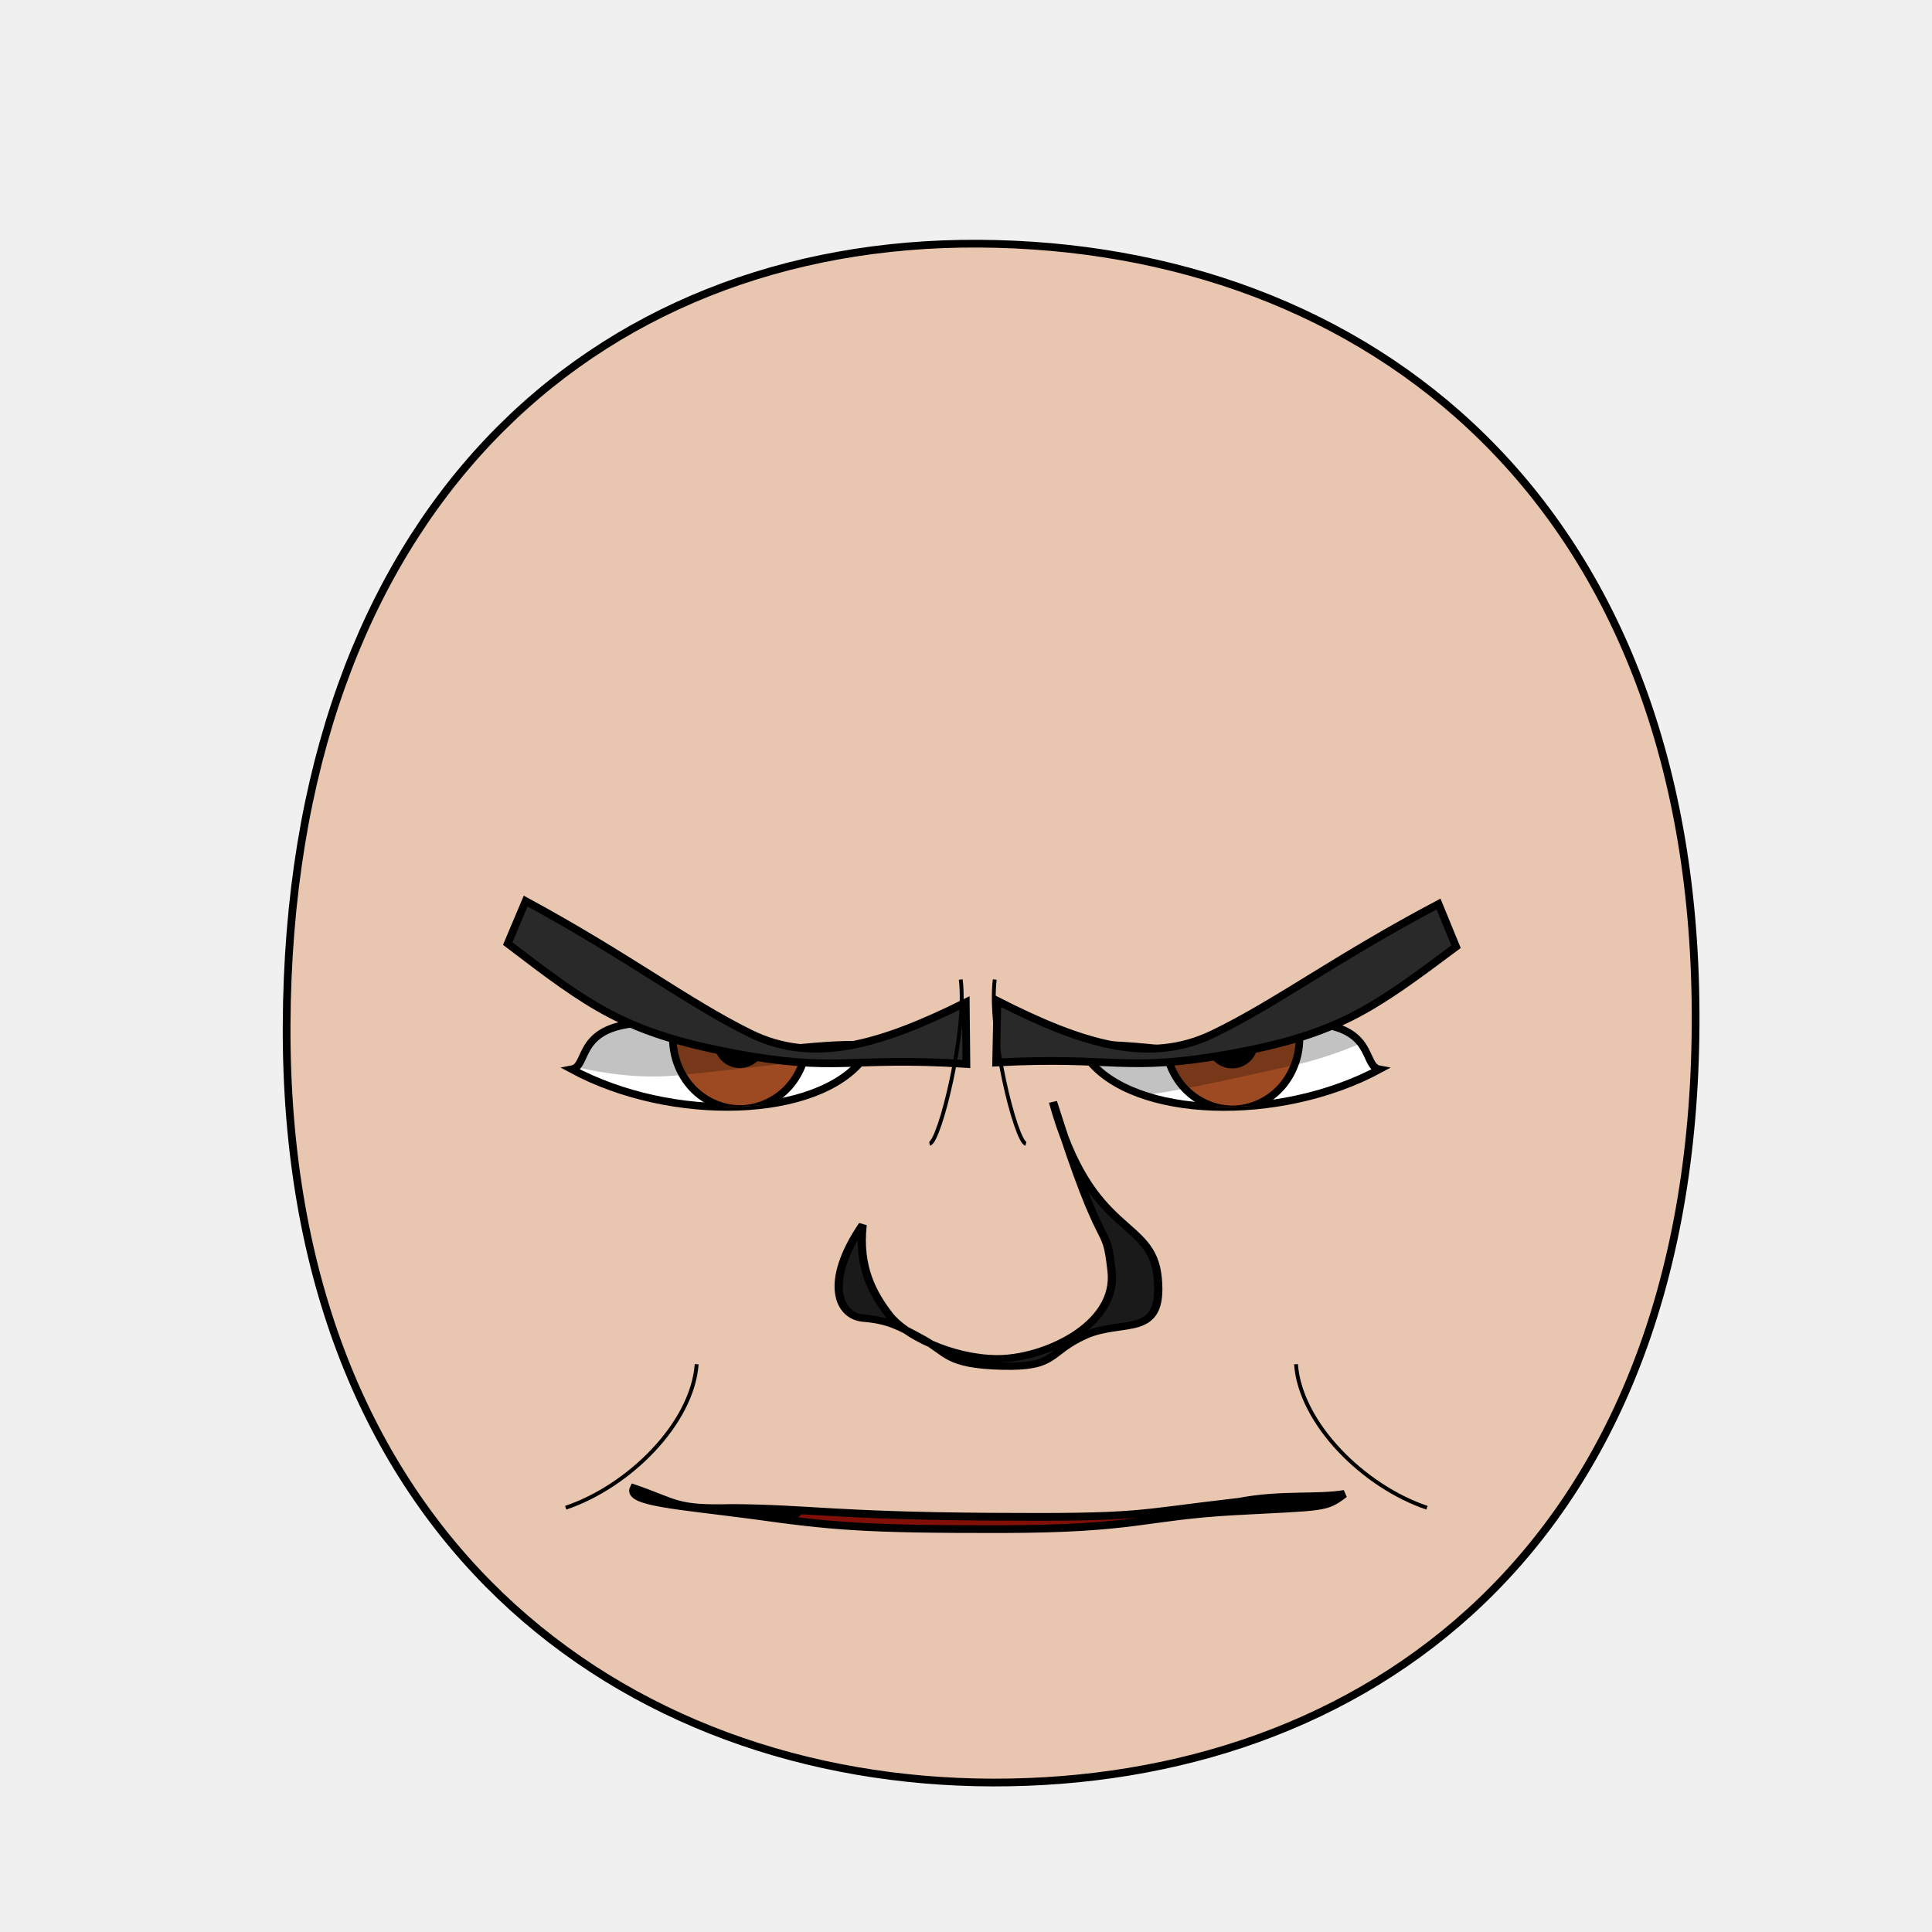
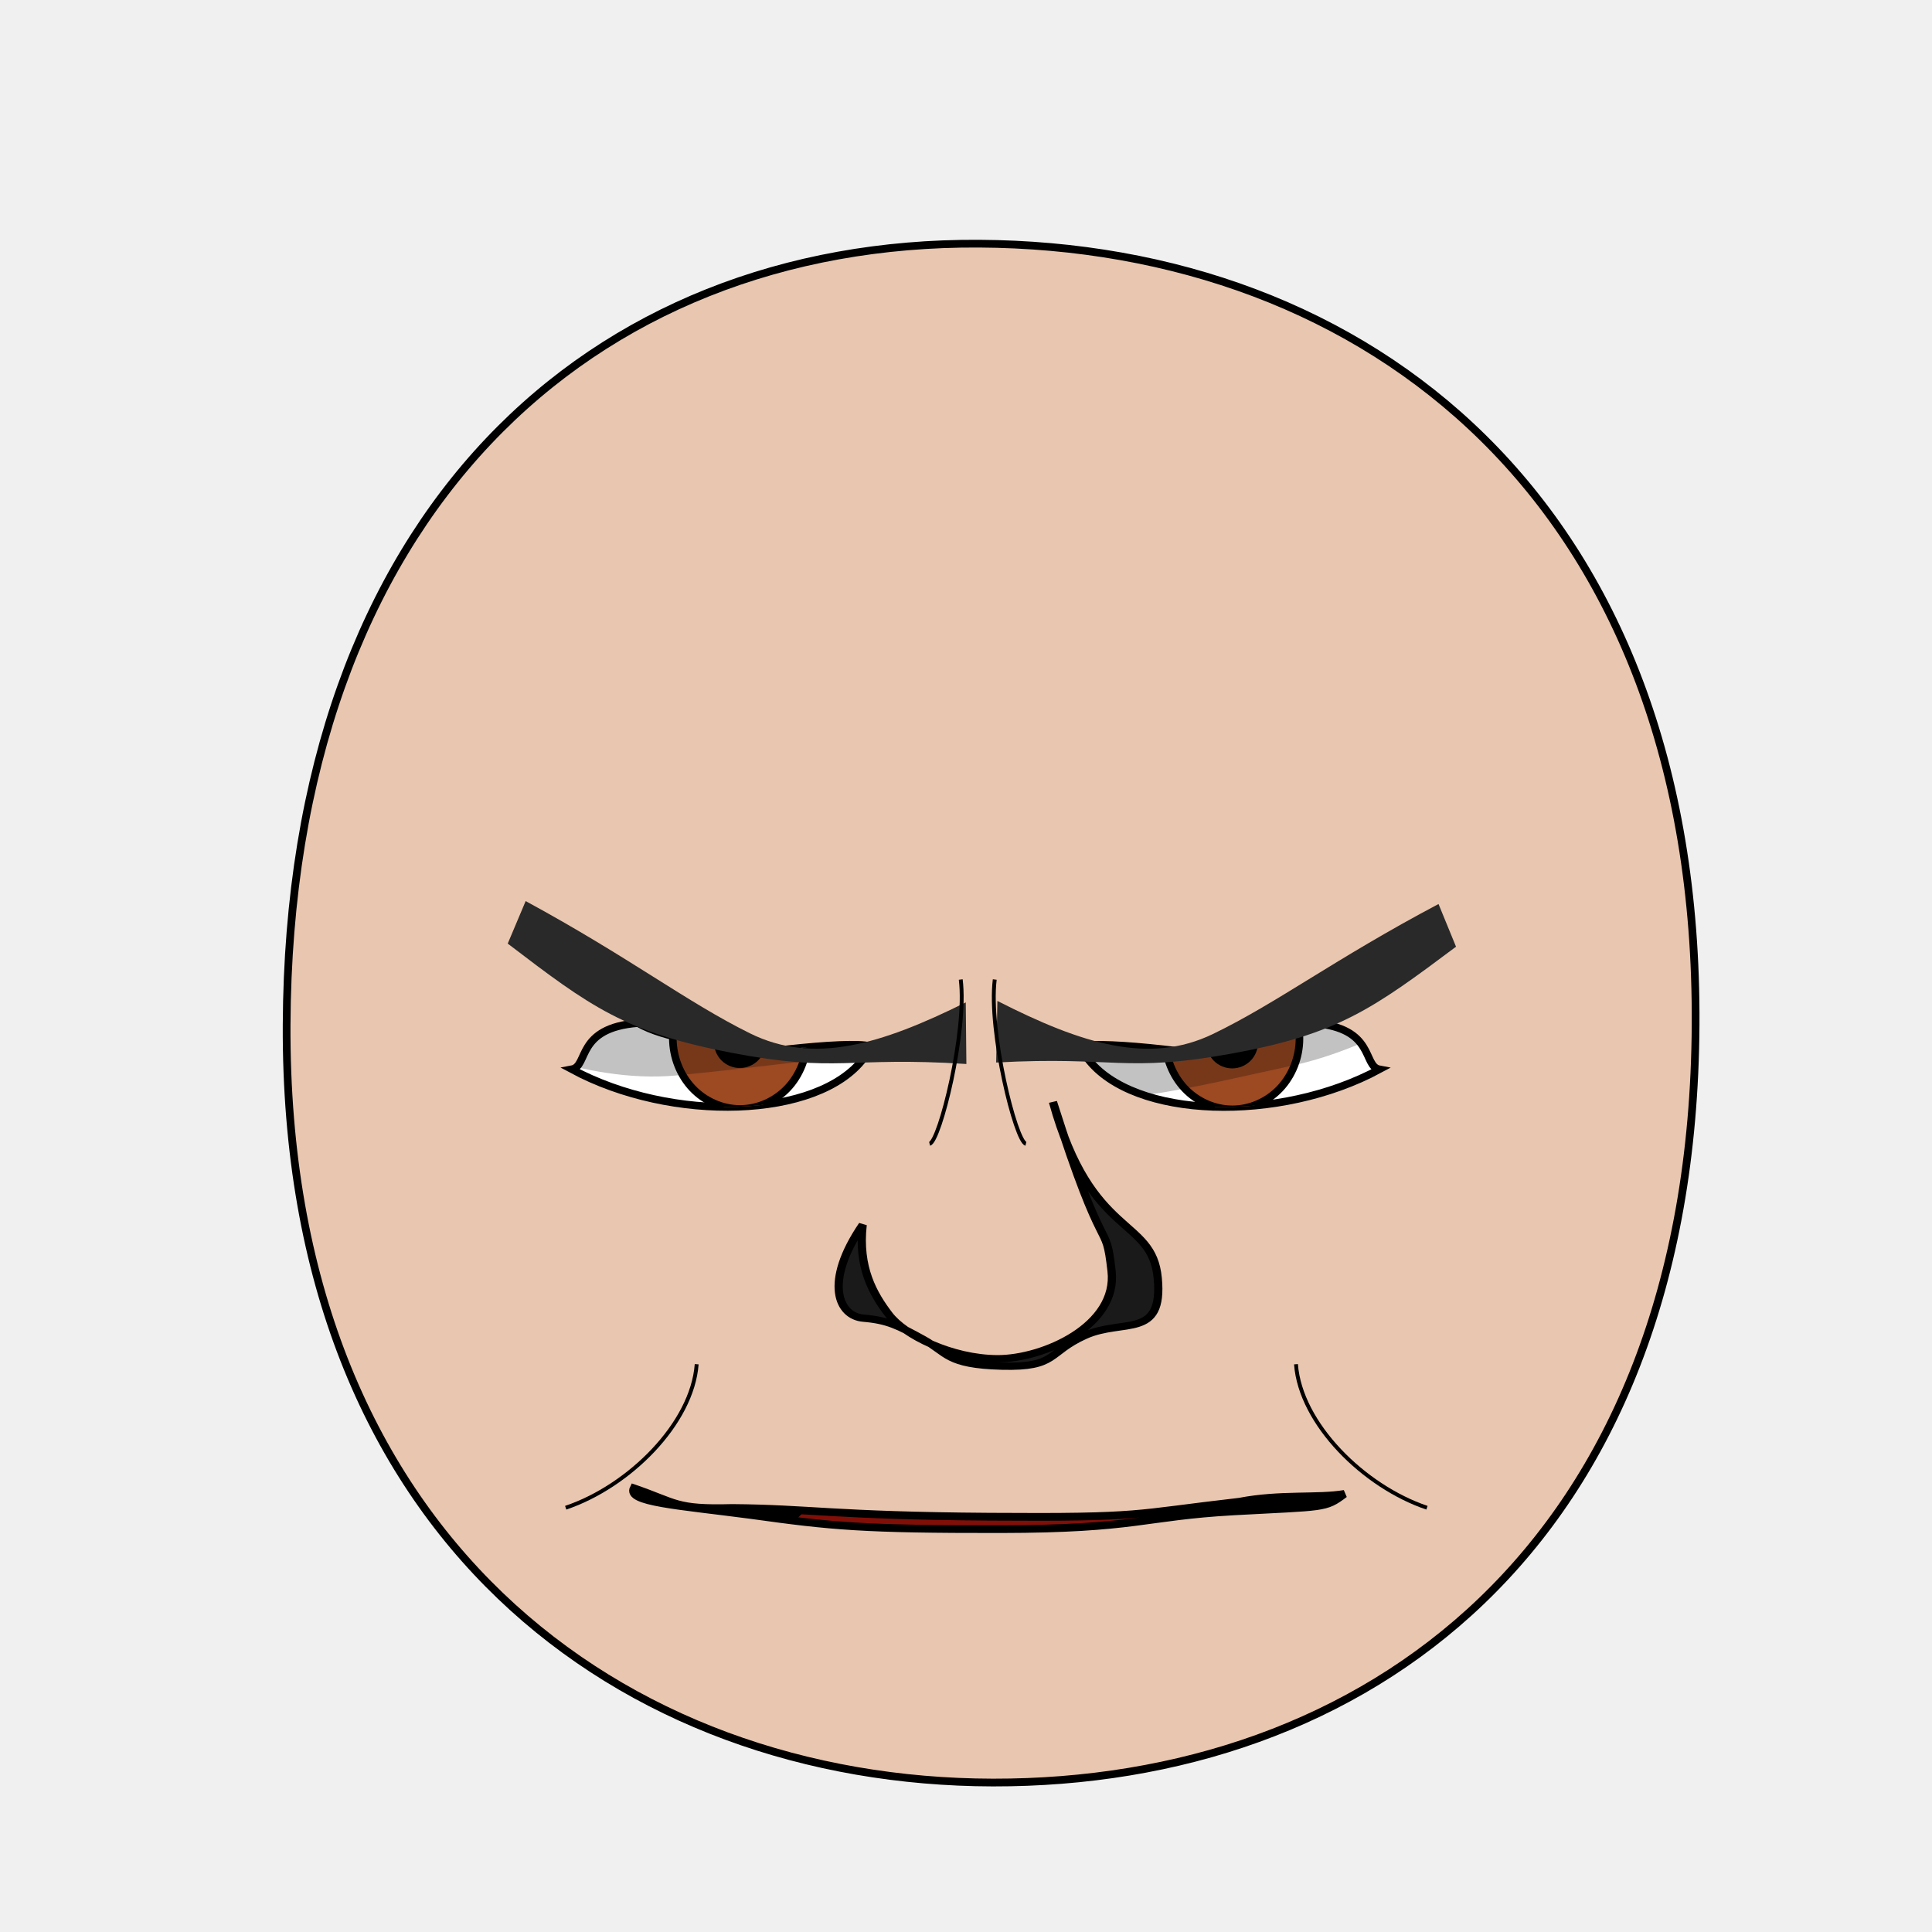
- <svg xmlns="http://www.w3.org/2000/svg" xmlns:xlink="http://www.w3.org/1999/xlink" version="1.1" viewBox="0 0 250 250" id="emoticon-front-view" width="100%" height="100%">
+ <svg xmlns="http://www.w3.org/2000/svg" xmlns:xlink="http://www.w3.org/1999/xlink" height="100%" width="100%" id="emoticon-front-view" viewBox="0 0 250 250" version="1.1">
  <defs id="defs4">
    <linearGradient id="linearGradient5745">
-       <stop style="stop-color:#f4dc15;stop-opacity:1" id="stop5747" offset="0" />
-       <stop style="stop-color:#e1430a;stop-opacity:1" id="stop5749" offset="1" />
+       <stop style="stop-color:#f4dc15;stop-opacity:1" offset="0" id="stop5747" />
+       <stop style="stop-color:#e1430a;stop-opacity:1" offset="1" id="stop5749" />
    </linearGradient>
    <linearGradient id="linearGradient2823">
-       <stop style="stop-color:#000000;stop-opacity:1" id="stop2825" offset="0" />
-       <stop style="stop-color:#6f0a5a;stop-opacity:1" id="stop2827" offset="1" />
+       <stop style="stop-color:#000000;stop-opacity:1" offset="0" id="stop2825" />
+       <stop style="stop-color:#6f0a5a;stop-opacity:1" offset="1" id="stop2827" />
    </linearGradient>
    <clipPath id="clipPath2967">
-       <use transform="translate(-48.860,-147.030)" id="use2969" x="0" y="0" width="1" height="1" xlink:href="#path3622">
+       <use transform="translate(-48.860,-147.030)" xlink:href="#path3622" height="1" width="1" y="0" x="0" id="use2969">
</use>
    </clipPath>
    <clipPath id="clipPath4022">
-       <use transform="matrix(-1,0,0,1,907.590,-127.940)" id="use5959" x="0" y="0" width="250" height="250" xlink:href="#path3622">
+       <use transform="matrix(-1,0,0,1,907.590,-127.940)" xlink:href="#path3622" height="250" width="250" y="0" x="0" id="use5959">
</use>
    </clipPath>
-     <radialGradient cx="-15.372" cy="2.705" r="1" fx="-15.372" fy="2.705" id="radialGradient5694" xlink:href="#linearGradient5745" gradientUnits="userSpaceOnUse" gradientTransform="matrix(98.09029,121.5278,-104.4591,83.94095,1881.611,1722.677)" spreadMethod="pad">
+     <radialGradient spreadMethod="pad" gradientTransform="matrix(98.09029,121.5278,-104.4591,83.94095,1881.611,1722.677)" gradientUnits="userSpaceOnUse" xlink:href="#linearGradient5745" id="radialGradient5694" fy="2.705" fx="-15.372" r="1" cy="2.705" cx="-15.372">
</radialGradient>
-     <linearGradient x1="107.143" y1="488.076" x2="138.571" y2="606.466" id="irisGradient" xlink:href="#linearGradient2823" gradientUnits="userSpaceOnUse" gradientTransform="translate(37.46307,-25.35117)">
+     <linearGradient gradientTransform="translate(37.46307,-25.35117)" gradientUnits="userSpaceOnUse" xlink:href="#linearGradient2823" id="irisGradient" y2="606.466" x2="138.571" y1="488.076" x1="107.143">
</linearGradient>
-     <clipPath id="clipPath-mouth" clipPathUnits="userSpaceOnUse">
-       <use height="250" width="250" id="use-mouth-outline" xlink:href="#mouth-outline" y="0" x="0" />
+     <clipPath clipPathUnits="userSpaceOnUse" id="clipPath-mouth">
+       <use x="0" y="0" xlink:href="#mouth-outline" id="use-mouth-outline" width="250" height="250" />
    </clipPath>
  </defs>
  <g id="head">
    <path style="fill:#e9c6af;stroke:#000000;stroke-width:1;stroke-opacity:1" d="M 128.480,230.660 C 176.270,230.750 219.010,200.570 219.410,132.640 219.800,64.720 176.760,31.810 126.680,31.530 76.600,31.240 37.380,66.280 37.090,132.640 36.800,199.010 80.690,230.570 128.480,230.660 Z" id="path164">
</path>
  </g>
  <g transform="matrix(0.160,0,0,0.160,63.760,27.730)" style="stroke-width:4.360;stroke-miterlimit:4;stroke-dasharray:none" id="left-eye">
    <path d="M 204.310,679.560 C 266.110,670.800 334.550,666.120 300.050,682.530 263,731.630 144.980,735.150 63.920,691.470 77.690,688.910 67.050,658.020 117.430,654.120 140.140,667.060 172.670,668.430 204.310,679.560 Z" style="fill:#ffffff;stroke:#000000;stroke-width:6.140;stroke-miterlimit:4;stroke-opacity:1;stroke-dasharray:none" id="path3622">
</path>
-     <g transform="translate(48.860,147.030)" style="stroke-width:4.360;stroke-miterlimit:4;stroke-dasharray:none" clip-path="url(#clipPath2967)" id="lens">
+     <g transform="translate(48.860,147.030)" style="stroke-width:4.360;stroke-miterlimit:4;stroke-dasharray:none" id="lens" clip-path="url(#clipPath2967)">
      <g id="g4403">
        <path style="fill:#9d4922;fill-opacity:1;stroke:#000000;stroke-width:6.140;stroke-miterlimit:4;stroke-opacity:1;stroke-dasharray:none" d="M 205.380,519.390 C 205.380,534.350 199.530,549.210 189.480,559.790 179.430,570.370 165.310,576.530 151.090,576.530 136.880,576.530 122.760,570.370 112.710,559.790 102.660,549.210 96.800,534.350 96.800,519.390 96.800,504.430 102.660,489.560 112.710,478.980 122.760,468.400 136.880,462.240 151.090,462.240 165.310,462.240 179.430,468.400 189.480,478.980 199.530,489.560 205.380,504.430 205.380,519.390 Z" id="iris">
</path>
        <path d="M 168.810,522.490 C 168.810,527.160 166.890,531.810 163.580,535.120 160.270,538.430 155.630,540.350 150.950,540.350 146.270,540.350 141.630,538.430 138.320,535.120 135.020,531.810 133.090,527.160 133.090,522.490 133.090,517.810 135.020,513.160 138.320,509.850 141.630,506.550 146.270,504.620 150.950,504.620 155.630,504.620 160.270,506.550 163.580,509.850 166.890,513.160 168.810,517.810 168.810,522.490 Z" style="fill:#000000;fill-opacity:1;stroke:#000000;stroke-width:6.140;stroke-miterlimit:4;stroke-opacity:1;stroke-dasharray:none" id="pupil">
</path>
        <path d="M 125.880,517.040 C 125.880,520.560 122.980,523.420 119.410,523.420 115.850,523.420 112.950,520.560 112.950,517.040 112.950,513.510 115.850,510.650 119.410,510.650 122.980,510.650 125.880,513.510 125.880,517.040 Z" style="fill:#ffffff;fill-opacity:1;stroke:none" id="glare">
</path>
      </g>
      <path style="opacity:0.240;fill:#000000;stroke:#000000;stroke-width:1px;stroke-linecap:butt;stroke-linejoin:miter;stroke-opacity:1" d="M -55.690,515.990 -11.180,407.570 305.310,412.270 312.280,524.060 C 312.280,524.060 169.670,542.200 99.870,548.900 23.240,556.240 -55.690,515.990 -55.690,515.990 Z" id="left-lid-shadow">
</path>
    </g>
  </g>
  <g transform="matrix(0.160,0,0,0.160,43.510,48.210)" style="stroke-width:4.360;stroke-miterlimit:4;stroke-dasharray:none" id="right-eye">
-     <use transform="matrix(-1,0,0,1,907.590,-127.940)" id="use3959" x="0" y="0" width="250" height="250" xlink:href="#path3622">
+     <use transform="matrix(-1,0,0,1,907.590,-127.940)" xlink:href="#path3622" height="250" width="250" y="0" x="0" id="use3959">
</use>
-     <g clip-path="url(#clipPath4022)" id="g4015">
-       <use transform="translate(573.630,19.340)" style="stroke-width:4.360;stroke-miterlimit:4;stroke-dasharray:none" id="right-lens" x="0" y="0" width="1" height="1" xlink:href="#g4403">
+     <g id="g4015" clip-path="url(#clipPath4022)">
+       <use transform="translate(573.630,19.340)" style="stroke-width:4.360;stroke-miterlimit:4;stroke-dasharray:none" xlink:href="#g4403" height="1" width="1" y="0" x="0" id="right-lens">
</use>
      <path style="opacity:0.240;fill:#000000;stroke:#000000;stroke-width:1px;stroke-linecap:butt;stroke-linejoin:miter;stroke-miterlimit:4;stroke-opacity:1;stroke-dasharray:none" d="M 544.620,581.570 506.180,515.680 851.730,404.480 912.380,496.090 C 912.380,496.090 843.590,544.960 772.900,560.040 702.190,575.110 605.960,601.180 544.620,581.570 Z" id="right-lid-shadow">
</path>
    </g>
  </g>
-   <path d="M 124.970,129.710 125.050,137.680 C 109.660,136.680 108.440,138.870 94.650,136.230 80.870,133.590 76.360,130.240 65.700,122.100 L 68.020,116.600 C 81.380,123.840 88.860,129.670 97.060,133.720 105.260,137.770 113.900,135.210 124.970,129.710 Z" style="fill:#292929;fill-opacity:1;fill-rule:nonzero;stroke:#000000;stroke-width:1;stroke-miterlimit:4;stroke-opacity:1;stroke-dasharray:none" id="left-eye-brow">
+   <path d="M 125.050,137.680 C 109.660,136.680 108.440,138.870 94.650,136.230 80.870,133.590 76.360,130.240 65.700,122.100 L 68.020,116.600 C 81.380,123.840 88.860,129.670 97.060,133.720 105.260,137.770 113.900,135.210 124.970,129.710 Z" style="fill:#292929;fill-opacity:1;fill-rule:nonzero;stroke:4;stroke-width:1;stroke-miterlimit:124.970;stroke-opacity:129.710;stroke-dasharray:none" id="left-eye-brow">
</path>
  <g style="stroke-width:1" transform="matrix(1.130,0,0,1,-17.270,2.110)" id="nose">
    <path style="fill:#1a1a1a;stroke:#000000;stroke-width:0.940;stroke-miterlimit:4;stroke-dasharray:none" d="M 114.070,156.380 C 113.520,161.920 115.280,165.350 117.070,168 118.850,170.650 124.210,173.680 129.500,173.710 134.800,173.730 143.300,169.420 142.570,162.350 141.860,155.280 141.860,161.850 135.860,140.480 140.190,158.220 147.210,155.330 147.860,163.280 148.520,171.230 143.900,168.480 139.540,170.690 135.190,172.900 136.360,174.860 130.010,174.670 123.650,174.480 123.810,172.940 120.990,171.190 118.170,169.440 116.970,168.730 114.150,168.460 111.320,168.200 109.570,163.850 114.070,156.380 Z" id="nose-outline">
</path>
  </g>
-   <use transform="matrix(-1,-0.010,-0.010,1,255.330,1.060)" id="right-eye-brow" x="0" y="0" width="250" height="250" xlink:href="#left-eye-brow">
+   <use transform="matrix(-1,-0.010,-0.010,1,255.330,1.060)" xlink:href="#left-eye-brow" height="250" width="250" y="0" x="0" id="right-eye-brow">
</use>
  <g id="mouth">
-     <g id="mouth-interior" clip-path="url(#clipPath-mouth)">
-       <rect style="fill:#000000;fill-opacity:1;stroke:none" y="159.934" x="68.16" height="66.556" width="119.944" id="mouth-background">
+     <g clip-path="url(#clipPath-mouth)" id="mouth-interior">
+       <rect style="fill:#000000;fill-opacity:1;stroke:none" id="mouth-background" width="119.944" height="66.556" x="68.16" y="159.934">
</rect>
      <path d="M 98.340,211.420 C 98.010,191.120 114.230,189.740 130.460,189.070 148.010,188.360 161.920,193.110 161.920,211.420 140.730,211.420 119.540,211.420 98.340,211.420 Z" style="fill:#800f08;fill-opacity:1;stroke:none" id="tongue">
</path>
-       <g style="stroke:#000000;stroke-opacity:1" transform="translate(4,6.990)" id="upper-teeth" morph="fix-children">
-         <rect style="fill:#ffffff;fill-opacity:1;stroke:#000000;stroke-width:1.004;stroke-opacity:1" id="tooth-02" width="10.356" height="15.123" x="95.524" y="158.195" ry="1.325" rx="1.336" transform="matrix(0.991225,0.1321854,0,1,0,0)">
+       <g style="stroke:#000000;stroke-opacity:1" transform="translate(4,6.990)" morph="fix-children" id="upper-teeth">
+         <rect transform="matrix(0.991225,0.1321854,0,1,0,0)" rx="1.336" ry="1.325" y="158.195" x="95.524" height="15.123" width="10.356" id="tooth-02" style="fill:#ffffff;fill-opacity:1;stroke:#000000;stroke-width:1.004;stroke-opacity:1">
</rect>
-         <rect style="fill:#ffffff;fill-opacity:1;stroke:#000000;stroke-width:1;stroke-opacity:1" rx="1.325" ry="1.325" y="169.934" x="106.375" height="15.123" width="10.267" id="tooth-03" transform="matrix(0.999781,0.02092668,0,1,0,0)">
+         <rect transform="matrix(0.999781,0.02092668,0,1,0,0)" id="tooth-03" width="10.267" height="15.123" x="106.375" y="169.934" ry="1.325" rx="1.325" style="fill:#ffffff;fill-opacity:1;stroke:#000000;stroke-width:1;stroke-opacity:1">
</rect>
-         <rect style="fill:#ffffff;fill-opacity:1;stroke:#000000;stroke-opacity:1" id="tooth-04" width="10.265" height="15.123" x="118.352" y="172.327" ry="1.325" rx="1.325">
+         <rect rx="1.325" ry="1.325" y="172.327" x="118.352" height="15.123" width="10.265" id="tooth-04" style="fill:#ffffff;fill-opacity:1;stroke:#000000;stroke-opacity:1">
</rect>
-         <rect style="fill:#ffffff;fill-opacity:1;stroke:#000000;stroke-width:1;stroke-opacity:1" rx="1.325" ry="1.325" y="174.986" x="130.381" height="15.123" width="10.267" id="tooth-05" transform="matrix(0.999781,-0.02092669,0,1,0,0)">
+         <rect transform="matrix(0.999781,-0.02092669,0,1,0,0)" id="tooth-05" width="10.267" height="15.123" x="130.381" y="174.986" ry="1.325" rx="1.325" style="fill:#ffffff;fill-opacity:1;stroke:#000000;stroke-width:1;stroke-opacity:1">
</rect>
-         <rect style="fill:#ffffff;fill-opacity:1;stroke:#000000;stroke-width:1.006;stroke-opacity:1" id="tooth-06" width="10.394" height="15.123" x="144.054" y="194.646" ry="1.325" rx="1.341" transform="matrix(0.9876076,-0.1569434,0,1,0,0)">
+         <rect transform="matrix(0.9876076,-0.1569434,0,1,0,0)" rx="1.341" ry="1.325" y="194.646" x="144.054" height="15.123" width="10.394" id="tooth-06" style="fill:#ffffff;fill-opacity:1;stroke:#000000;stroke-width:1.006;stroke-opacity:1">
</rect>
      </g>
      <g style="stroke:#000000;stroke-opacity:1" transform="translate(4,26)" id="lower-teeth">
-         <rect style="fill:#ffffff;fill-opacity:1;stroke:#000000;stroke-opacity:1" rx="1.325" ry="1.325" y="172.091" x="94.352" height="15.123" width="10.265" id="tooth-09">
+         <rect style="fill:#ffffff;fill-opacity:1;stroke:#000000;stroke-opacity:1" id="tooth-09" width="10.265" height="15.123" x="94.352" y="172.091" ry="1.325" rx="1.325">
</rect>
-         <rect style="fill:#ffffff;fill-opacity:1;stroke:#000000;stroke-opacity:1" id="tooth-10" width="10.265" height="15.123" x="106.352" y="172.091" ry="1.325" rx="1.325">
+         <rect style="fill:#ffffff;fill-opacity:1;stroke:#000000;stroke-opacity:1" rx="1.325" ry="1.325" y="172.091" x="106.352" height="15.123" width="10.265" id="tooth-10">
</rect>
-         <rect style="fill:#ffffff;fill-opacity:1;stroke:#000000;stroke-opacity:1" rx="1.325" ry="1.325" y="172.091" x="118.352" height="15.123" width="10.265" id="tooth-11">
+         <rect style="fill:#ffffff;fill-opacity:1;stroke:#000000;stroke-opacity:1" id="tooth-11" width="10.265" height="15.123" x="118.352" y="172.091" ry="1.325" rx="1.325">
</rect>
-         <rect style="fill:#ffffff;fill-opacity:1;stroke:#000000;stroke-opacity:1" id="tooth-12" width="10.265" height="15.123" x="130.352" y="172.091" ry="1.325" rx="1.325">
+         <rect style="fill:#ffffff;fill-opacity:1;stroke:#000000;stroke-opacity:1" rx="1.325" ry="1.325" y="172.091" x="130.352" height="15.123" width="10.265" id="tooth-12">
</rect>
-         <rect style="fill:#ffffff;fill-opacity:1;stroke:#000000;stroke-opacity:1" rx="1.325" ry="1.325" y="172.091" x="142.352" height="15.123" width="10.265" id="tooth-13">
+         <rect style="fill:#ffffff;fill-opacity:1;stroke:#000000;stroke-opacity:1" id="tooth-13" width="10.265" height="15.123" x="142.352" y="172.091" ry="1.325" rx="1.325">
</rect>
      </g>
    </g>
    <path d="M 173.970,193.310 C 171.470,195.200 171.460,194.930 159.690,195.570 147.900,196.230 147.130,197.850 129.430,197.870 111.730,197.890 107.650,197.500 97.250,196.050 87.700,194.790 81.060,194.390 82,192.570 87.610,194.490 87.360,195.330 94.720,195.130 104.880,195.210 107.800,196.120 128.020,196.260 148.230,196.400 146.330,195.930 160.390,194.320 165.670,193.300 170.480,193.900 173.970,193.310 Z" style="fill:none;stroke:#000000;stroke-width:1px;stroke-miterlimit:4;stroke-opacity:1" id="mouth-outline">
</path>
  </g>
  <g style="stroke-width:0.500;stroke-miterlimit:4;stroke-dasharray:none" id="wrinkles">
    <path d="M 124.320,126.750 C 125.150,133.450 121.610,147.690 120.290,148.010" style="fill:none;stroke:#000000;stroke-width:0.500;stroke-linecap:butt;stroke-linejoin:miter;stroke-miterlimit:4;stroke-opacity:1;stroke-dasharray:none" id="wrinkle-left-brow">
</path>
    <path d="M 73.200,195.100 C 81.370,192.350 89.580,184.230 90.150,176.530" style="fill:none;stroke:#000000;stroke-width:0.500;stroke-linecap:butt;stroke-linejoin:miter;stroke-opacity:1;stroke-miterlimit:4;stroke-dasharray:none" id="wrinkle-left-cheek">
</path>
-     <use transform="matrix(-1,0,0,1,253.040,0)" style="stroke-width:0.500;stroke-miterlimit:4;stroke-dasharray:none" height="250" width="250" id="wrinkle-right-brow" xlink:href="#wrinkle-left-brow" y="0" x="0">
+     <use transform="matrix(-1,0,0,1,253.040,0)" style="stroke-width:0.500;stroke-miterlimit:4;stroke-dasharray:none" x="0" y="0" xlink:href="#wrinkle-left-brow" id="wrinkle-right-brow" width="250" height="250">
</use>
-     <use transform="matrix(-1,0,0,1,257.850,0)" style="stroke-width:0.500;stroke-miterlimit:4;stroke-dasharray:none" height="250" width="250" id="wrinkle-right-cheek" xlink:href="#wrinkle-left-cheek" y="0" x="0">
+     <use transform="matrix(-1,0,0,1,257.850,0)" style="stroke-width:0.500;stroke-miterlimit:4;stroke-dasharray:none" x="0" y="0" xlink:href="#wrinkle-left-cheek" id="wrinkle-right-cheek" width="250" height="250">
</use>
  </g>
</svg>
